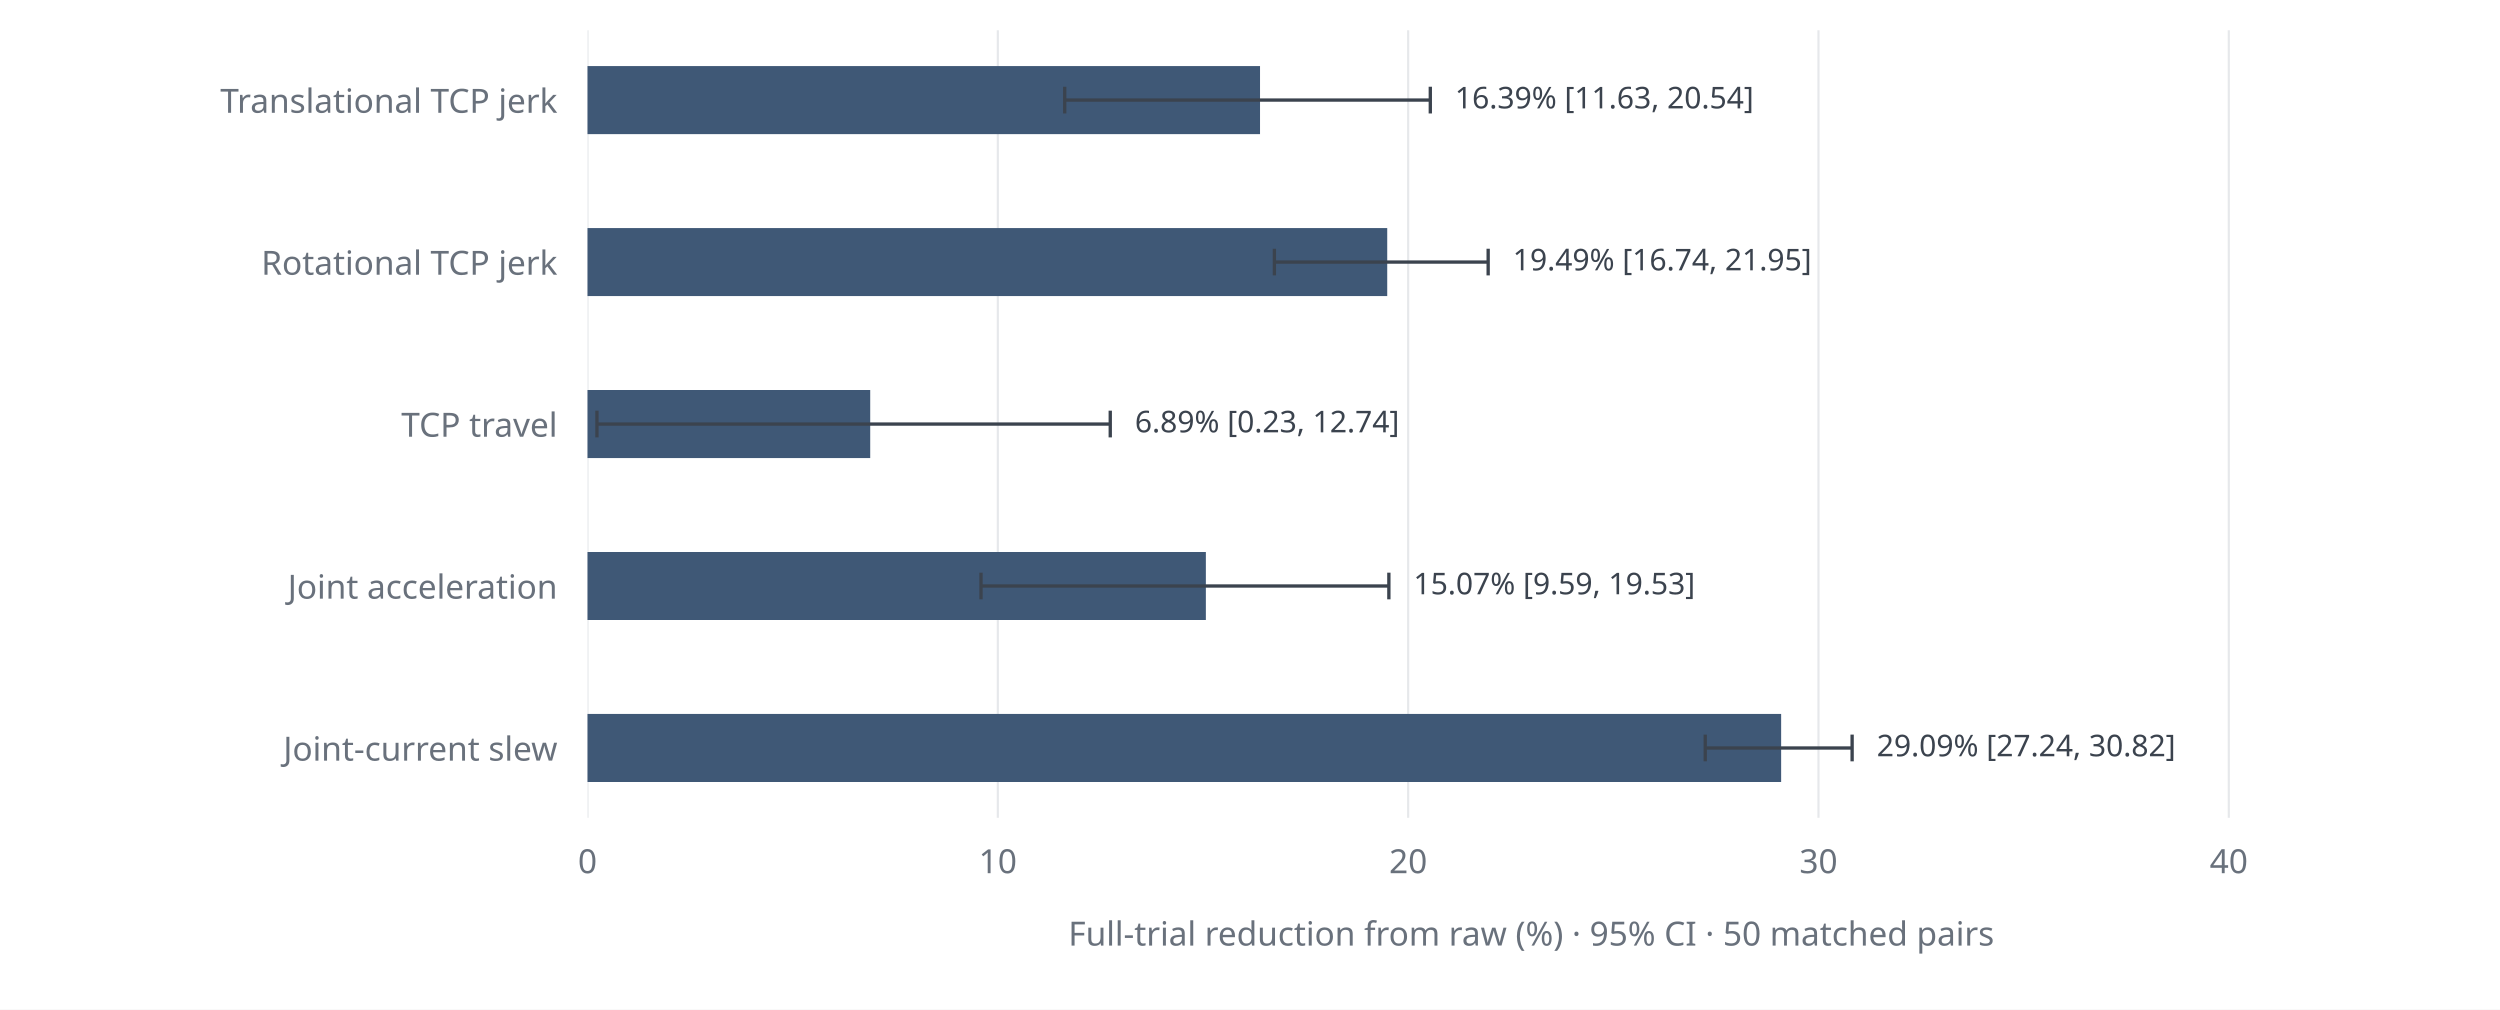
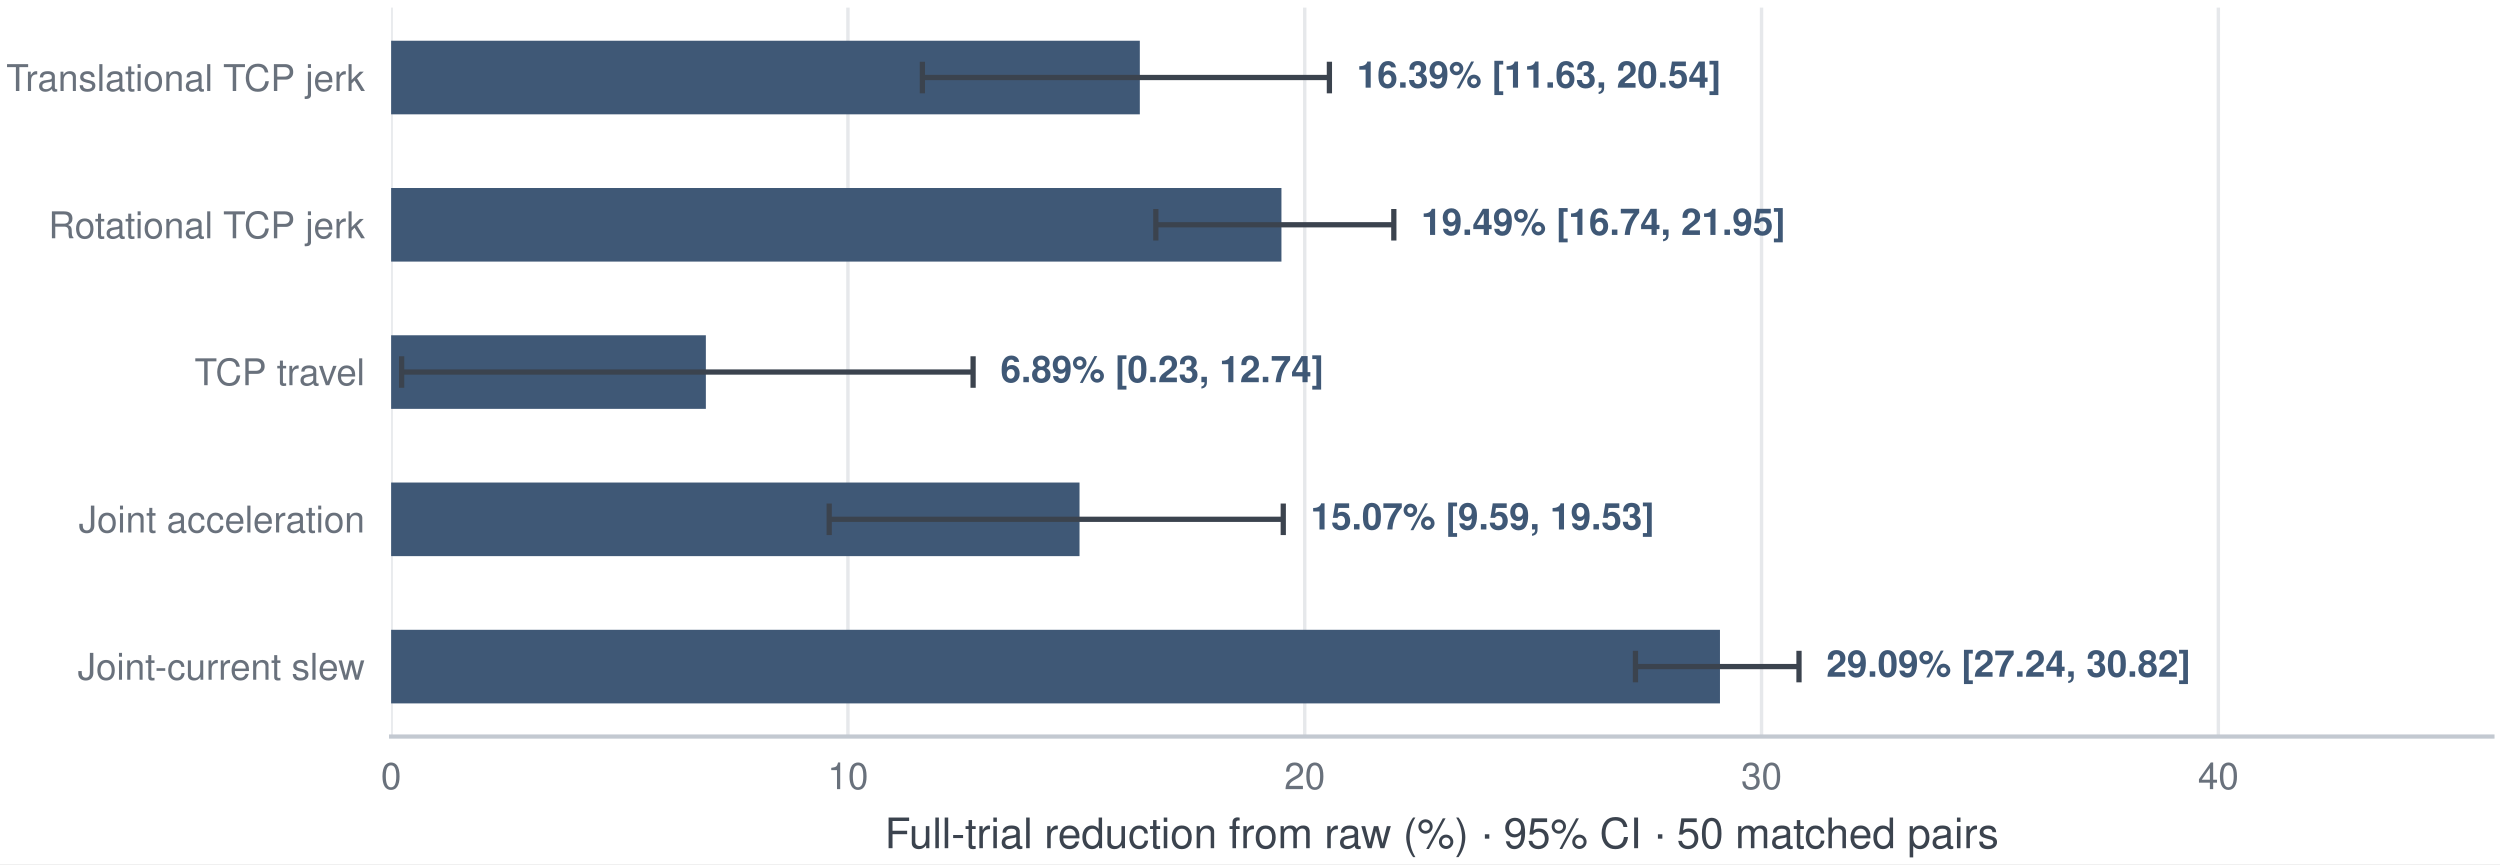
- <svg xmlns="http://www.w3.org/2000/svg" xmlns:xlink="http://www.w3.org/1999/xlink" width="748.8pt" height="302.4pt" viewBox="0 0 748.8 302.4" version="1.1">
+ <svg xmlns="http://www.w3.org/2000/svg" xmlns:xlink="http://www.w3.org/1999/xlink" width="475.334pt" height="164.281pt" viewBox="0 0 475.334 164.281" version="1.1">
  <defs>
    <style type="text/css">*{stroke-linejoin: round; stroke-linecap: butt}</style>
  </defs>
  <g id="figure_1">
    <g id="patch_1">
-       <path d="M 0 302.4  L 748.8 302.4  L 748.8 0  L 0 0  z " style="fill: #ffffff" />
+       <path d="M 0 164.281  L 475.334 164.281  L 475.334 0  L 0 0  z " style="fill: #ffffff" />
    </g>
    <g id="axes_1">
      <g id="patch_2">
-         <path d="M 175.968 244.944  L 741.312 244.944  L 741.312 9.072  L 175.968 9.072  z " style="fill: #ffffff" />
+         <path d="M 74.366 140.04  L 473.894 140.04  L 473.894 1.44  L 74.366 1.44  z " style="fill: #ffffff" />
      </g>
      <g id="matplotlib.axis_1">
        <g id="xtick_1">
          <g id="line2d_1">
-             <path d="M 175.968 244.944  L 175.968 9.072  " clip-path="url(#p9d5e9c9466)" style="fill: none; stroke: #e6e8eb; stroke-width: 0.65; stroke-linecap: square" />
+             <path d="M 74.366 140.04  L 74.366 1.44  " clip-path="url(#p43cf3da9bf)" style="fill: none; stroke: #e6e8eb; stroke-width: 0.65; stroke-linecap: square" />
          </g>
          <g id="line2d_2" />
          <g id="text_1">
-             <text style="font-size: 10px; font-family: Geist, Pretendard, system-ui, sans-serif; text-anchor: middle; fill: #69717c" x="175.968" y="261.542" transform="rotate(-0 175.968 261.5424)">0</text>
+             <text style="font-size: 7px; font-family: 'Helvetica Neue', 'Helvetica', 'Nimbus Sans', 'TeX Gyre Heros', 'Arial', sans-serif; text-anchor: middle; fill: #69717c" x="74.366" y="150.038" transform="rotate(-0 74.36625 150.0384)">0</text>
          </g>
        </g>
        <g id="xtick_2">
          <g id="line2d_3">
-             <path d="M 298.869 244.944  L 298.869 9.072  " clip-path="url(#p9d5e9c9466)" style="fill: none; stroke: #e6e8eb; stroke-width: 0.65; stroke-linecap: square" />
+             <path d="M 161.22 140.04  L 161.22 1.44  " clip-path="url(#p43cf3da9bf)" style="fill: none; stroke: #e6e8eb; stroke-width: 0.65; stroke-linecap: square" />
          </g>
          <g id="line2d_4" />
          <g id="text_2">
-             <text style="font-size: 10px; font-family: Geist, Pretendard, system-ui, sans-serif; text-anchor: middle; fill: #69717c" x="298.869" y="261.542" transform="rotate(-0 298.8689 261.5424)">10</text>
+             <text style="font-size: 7px; font-family: 'Helvetica Neue', 'Helvetica', 'Nimbus Sans', 'TeX Gyre Heros', 'Arial', sans-serif; text-anchor: middle; fill: #69717c" x="161.22" y="150.038" transform="rotate(-0 161.2202 150.0384)">10</text>
          </g>
        </g>
        <g id="xtick_3">
          <g id="line2d_5">
-             <path d="M 421.77 244.944  L 421.77 9.072  " clip-path="url(#p9d5e9c9466)" style="fill: none; stroke: #e6e8eb; stroke-width: 0.65; stroke-linecap: square" />
+             <path d="M 248.074 140.04  L 248.074 1.44  " clip-path="url(#p43cf3da9bf)" style="fill: none; stroke: #e6e8eb; stroke-width: 0.65; stroke-linecap: square" />
          </g>
          <g id="line2d_6" />
          <g id="text_3">
-             <text style="font-size: 10px; font-family: Geist, Pretendard, system-ui, sans-serif; text-anchor: middle; fill: #69717c" x="421.77" y="261.542" transform="rotate(-0 421.7697 261.5424)">20</text>
+             <text style="font-size: 7px; font-family: 'Helvetica Neue', 'Helvetica', 'Nimbus Sans', 'TeX Gyre Heros', 'Arial', sans-serif; text-anchor: middle; fill: #69717c" x="248.074" y="150.038" transform="rotate(-0 248.0741 150.0384)">20</text>
          </g>
        </g>
        <g id="xtick_4">
          <g id="line2d_7">
-             <path d="M 544.671 244.944  L 544.671 9.072  " clip-path="url(#p9d5e9c9466)" style="fill: none; stroke: #e6e8eb; stroke-width: 0.65; stroke-linecap: square" />
+             <path d="M 334.928 140.04  L 334.928 1.44  " clip-path="url(#p43cf3da9bf)" style="fill: none; stroke: #e6e8eb; stroke-width: 0.65; stroke-linecap: square" />
          </g>
          <g id="line2d_8" />
          <g id="text_4">
-             <text style="font-size: 10px; font-family: Geist, Pretendard, system-ui, sans-serif; text-anchor: middle; fill: #69717c" x="544.671" y="261.542" transform="rotate(-0 544.6706 261.5424)">30</text>
+             <text style="font-size: 7px; font-family: 'Helvetica Neue', 'Helvetica', 'Nimbus Sans', 'TeX Gyre Heros', 'Arial', sans-serif; text-anchor: middle; fill: #69717c" x="334.928" y="150.038" transform="rotate(-0 334.928 150.0384)">30</text>
          </g>
        </g>
        <g id="xtick_5">
          <g id="line2d_9">
-             <path d="M 667.571 244.944  L 667.571 9.072  " clip-path="url(#p9d5e9c9466)" style="fill: none; stroke: #e6e8eb; stroke-width: 0.65; stroke-linecap: square" />
+             <path d="M 421.782 140.04  L 421.782 1.44  " clip-path="url(#p43cf3da9bf)" style="fill: none; stroke: #e6e8eb; stroke-width: 0.65; stroke-linecap: square" />
          </g>
          <g id="line2d_10" />
          <g id="text_5">
-             <text style="font-size: 10px; font-family: Geist, Pretendard, system-ui, sans-serif; text-anchor: middle; fill: #69717c" x="667.571" y="261.542" transform="rotate(-0 667.5715 261.5424)">40</text>
+             <text style="font-size: 7px; font-family: 'Helvetica Neue', 'Helvetica', 'Nimbus Sans', 'TeX Gyre Heros', 'Arial', sans-serif; text-anchor: middle; fill: #69717c" x="421.782" y="150.038" transform="rotate(-0 421.7819 150.0384)">40</text>
          </g>
        </g>
        <g id="text_6">
-           <text style="font-size: 10px; font-family: Geist, Pretendard, system-ui, sans-serif; text-anchor: middle; fill: #69717c" x="458.64" y="283.221" transform="rotate(-0 458.64 283.2206)">Full-trial reduction from raw (%) · 95% CI · 50 matched pairs</text>
+           <text style="font-size: 8px; font-family: 'Helvetica Neue', 'Helvetica', 'Nimbus Sans', 'TeX Gyre Heros', 'Arial', sans-serif; text-anchor: middle; fill: #3b434e" x="274.13" y="161.265" transform="rotate(-0 274.1302 161.2652)">Full-trial reduction from raw (%) · 95% CI · 50 matched pairs</text>
        </g>
      </g>
      <g id="matplotlib.axis_2">
        <g id="ytick_1">
          <g id="line2d_11" />
          <g id="text_7">
-             <text style="font-size: 10px; font-family: Geist, Pretendard, system-ui, sans-serif; text-anchor: end; fill: #69717c" x="166.968" y="33.78" transform="rotate(-0 166.968 33.78048)">Translational TCP jerk</text>
+             <text style="font-size: 7px; font-family: 'Helvetica Neue', 'Helvetica', 'Nimbus Sans', 'TeX Gyre Heros', 'Arial', sans-serif; text-anchor: end; fill: #69717c" x="69.366" y="17.298" transform="rotate(-0 69.36625 17.29828)">Translational TCP jerk</text>
          </g>
        </g>
        <g id="ytick_2">
          <g id="line2d_12" />
          <g id="text_8">
-             <text style="font-size: 10px; font-family: Geist, Pretendard, system-ui, sans-serif; text-anchor: end; fill: #69717c" x="166.968" y="82.294" transform="rotate(-0 166.968 82.29385)">Rotational TCP jerk</text>
+             <text style="font-size: 7px; font-family: 'Helvetica Neue', 'Helvetica', 'Nimbus Sans', 'TeX Gyre Heros', 'Arial', sans-serif; text-anchor: end; fill: #69717c" x="69.366" y="45.298" transform="rotate(-0 69.36625 45.29828)">Rotational TCP jerk</text>
          </g>
        </g>
        <g id="ytick_3">
          <g id="line2d_13" />
          <g id="text_9">
-             <text style="font-size: 10px; font-family: Geist, Pretendard, system-ui, sans-serif; text-anchor: end; fill: #69717c" x="166.968" y="130.807" transform="rotate(-0 166.968 130.8072)">TCP travel</text>
+             <text style="font-size: 7px; font-family: 'Helvetica Neue', 'Helvetica', 'Nimbus Sans', 'TeX Gyre Heros', 'Arial', sans-serif; text-anchor: end; fill: #69717c" x="69.366" y="73.239" transform="rotate(-0 69.36625 73.23922)">TCP travel</text>
          </g>
        </g>
        <g id="ytick_4">
          <g id="line2d_14" />
          <g id="text_10">
-             <text style="font-size: 10px; font-family: Geist, Pretendard, system-ui, sans-serif; text-anchor: end; fill: #69717c" x="166.968" y="179.321" transform="rotate(-0 166.968 179.3206)">Joint acceleration</text>
+             <text style="font-size: 7px; font-family: 'Helvetica Neue', 'Helvetica', 'Nimbus Sans', 'TeX Gyre Heros', 'Arial', sans-serif; text-anchor: end; fill: #69717c" x="69.366" y="101.239" transform="rotate(-0 69.36625 101.2392)">Joint acceleration</text>
          </g>
        </g>
        <g id="ytick_5">
          <g id="line2d_15" />
          <g id="text_11">
-             <text style="font-size: 10px; font-family: Geist, Pretendard, system-ui, sans-serif; text-anchor: end; fill: #69717c" x="166.968" y="227.834" transform="rotate(-0 166.968 227.834)">Joint-current slew</text>
+             <text style="font-size: 7px; font-family: 'Helvetica Neue', 'Helvetica', 'Nimbus Sans', 'TeX Gyre Heros', 'Arial', sans-serif; text-anchor: end; fill: #69717c" x="69.366" y="129.239" transform="rotate(-0 69.36625 129.2392)">Joint-current slew</text>
          </g>
        </g>
      </g>
      <g id="chart-bar-physical-0">
-         <path d="M 175.968 19.793  L 377.403 19.793  L 377.403 40.169  L 175.968 40.169  z " clip-path="url(#p9d5e9c9466)" style="fill: #3f5876" />
+         <path d="M 74.366 7.74  L 216.72 7.74  L 216.72 21.74  L 74.366 21.74  z " clip-path="url(#p43cf3da9bf)" style="fill: #3f5876" />
      </g>
      <g id="chart-bar-physical-1">
-         <path d="M 175.968 68.307  L 415.502 68.307  L 415.502 88.682  L 175.968 88.682  z " clip-path="url(#p9d5e9c9466)" style="fill: #3f5876" />
+         <path d="M 74.366 35.74  L 243.645 35.74  L 243.645 49.74  L 74.366 49.74  z " clip-path="url(#p43cf3da9bf)" style="fill: #3f5876" />
      </g>
      <g id="chart-bar-physical-2">
-         <path d="M 175.968 116.82  L 260.647 116.82  L 260.647 137.196  L 175.968 137.196  z " clip-path="url(#p9d5e9c9466)" style="fill: #3f5876" />
+         <path d="M 74.366 63.74  L 134.209 63.74  L 134.209 77.74  L 74.366 77.74  z " clip-path="url(#p43cf3da9bf)" style="fill: #3f5876" />
      </g>
      <g id="chart-bar-physical-3">
-         <path d="M 175.968 165.334  L 361.18 165.334  L 361.18 185.709  L 175.968 185.709  z " clip-path="url(#p9d5e9c9466)" style="fill: #3f5876" />
+         <path d="M 74.366 91.74  L 205.255 91.74  L 205.255 105.74  L 74.366 105.74  z " clip-path="url(#p43cf3da9bf)" style="fill: #3f5876" />
      </g>
      <g id="chart-bar-physical-4">
-         <path d="M 175.968 213.847  L 533.487 213.847  L 533.487 234.223  L 175.968 234.223  z " clip-path="url(#p9d5e9c9466)" style="fill: #3f5876" />
+         <path d="M 74.366 119.74  L 327.024 119.74  L 327.024 133.74  L 74.366 133.74  z " clip-path="url(#p43cf3da9bf)" style="fill: #3f5876" />
      </g>
      <g id="chart-detail-physical-2">
-         <path d="M 318.902 29.981  L 428.406 29.981  " clip-path="url(#p9d5e9c9466)" style="fill: none; stroke: #3b434e" />
-         <path d="M 381.704 78.495  L 445.735 78.495  " clip-path="url(#p9d5e9c9466)" style="fill: none; stroke: #3b434e" />
-         <path d="M 178.795 127.008  L 332.544 127.008  " clip-path="url(#p9d5e9c9466)" style="fill: none; stroke: #3b434e" />
-         <path d="M 293.83 175.521  L 415.993 175.521  " clip-path="url(#p9d5e9c9466)" style="fill: none; stroke: #3b434e" />
-         <path d="M 510.75 224.035  L 554.748 224.035  " clip-path="url(#p9d5e9c9466)" style="fill: none; stroke: #3b434e" />
+         <path d="M 175.377 14.74  L 252.764 14.74  " clip-path="url(#p43cf3da9bf)" style="fill: none; stroke: #3b434e" />
+         <path d="M 219.76 42.74  L 265.011 42.74  " clip-path="url(#p43cf3da9bf)" style="fill: none; stroke: #3b434e" />
+         <path d="M 76.364 70.74  L 185.018 70.74  " clip-path="url(#p43cf3da9bf)" style="fill: none; stroke: #3b434e" />
+         <path d="M 157.659 98.74  L 243.992 98.74  " clip-path="url(#p43cf3da9bf)" style="fill: none; stroke: #3b434e" />
+         <path d="M 310.956 126.74  L 342.05 126.74  " clip-path="url(#p43cf3da9bf)" style="fill: none; stroke: #3b434e" />
      </g>
      <g id="chart-detail-physical-0">
        <defs>
-           <path id="md33d9305a2" d="M 0 4  L 0 -4  " style="stroke: #3b434e" />
+           <path id="m4a33422399" d="M 0 3  L 0 -3  " style="stroke: #3b434e" />
        </defs>
-         <g clip-path="url(#p9d5e9c9466)">
-           <use xlink:href="#md33d9305a2" x="318.902" y="29.981" style="fill: #3b434e; stroke: #3b434e" />
-           <use xlink:href="#md33d9305a2" x="381.704" y="78.495" style="fill: #3b434e; stroke: #3b434e" />
-           <use xlink:href="#md33d9305a2" x="178.795" y="127.008" style="fill: #3b434e; stroke: #3b434e" />
-           <use xlink:href="#md33d9305a2" x="293.83" y="175.521" style="fill: #3b434e; stroke: #3b434e" />
-           <use xlink:href="#md33d9305a2" x="510.75" y="224.035" style="fill: #3b434e; stroke: #3b434e" />
+         <g clip-path="url(#p43cf3da9bf)">
+           <use xlink:href="#m4a33422399" x="175.377" y="14.74" style="fill: #1f77b4; stroke: #3b434e" />
+           <use xlink:href="#m4a33422399" x="219.76" y="42.74" style="fill: #1f77b4; stroke: #3b434e" />
+           <use xlink:href="#m4a33422399" x="76.364" y="70.74" style="fill: #1f77b4; stroke: #3b434e" />
+           <use xlink:href="#m4a33422399" x="157.659" y="98.74" style="fill: #1f77b4; stroke: #3b434e" />
+           <use xlink:href="#m4a33422399" x="310.956" y="126.74" style="fill: #1f77b4; stroke: #3b434e" />
        </g>
      </g>
      <g id="chart-detail-physical-1">
-         <g clip-path="url(#p9d5e9c9466)">
-           <use xlink:href="#md33d9305a2" x="428.406" y="29.981" style="fill: #3b434e; stroke: #3b434e" />
-           <use xlink:href="#md33d9305a2" x="445.735" y="78.495" style="fill: #3b434e; stroke: #3b434e" />
-           <use xlink:href="#md33d9305a2" x="332.544" y="127.008" style="fill: #3b434e; stroke: #3b434e" />
-           <use xlink:href="#md33d9305a2" x="415.993" y="175.521" style="fill: #3b434e; stroke: #3b434e" />
-           <use xlink:href="#md33d9305a2" x="554.748" y="224.035" style="fill: #3b434e; stroke: #3b434e" />
+         <g clip-path="url(#p43cf3da9bf)">
+           <use xlink:href="#m4a33422399" x="252.764" y="14.74" style="fill: #1f77b4; stroke: #3b434e" />
+           <use xlink:href="#m4a33422399" x="265.011" y="42.74" style="fill: #1f77b4; stroke: #3b434e" />
+           <use xlink:href="#m4a33422399" x="185.018" y="70.74" style="fill: #1f77b4; stroke: #3b434e" />
+           <use xlink:href="#m4a33422399" x="243.992" y="98.74" style="fill: #1f77b4; stroke: #3b434e" />
+           <use xlink:href="#m4a33422399" x="342.05" y="126.74" style="fill: #1f77b4; stroke: #3b434e" />
        </g>
      </g>
+       <g id="patch_3">
+         <path d="M 74.366 140.04  L 473.894 140.04  " style="fill: none; stroke: #c3c9d1; stroke-width: 0.8; stroke-linejoin: miter; stroke-linecap: square" />
+       </g>
      <g id="chart-detail-physical-label-0">
-         <text style="font-size: 9px; font-family: Geist, Pretendard, system-ui, sans-serif; text-anchor: start; fill: #3b434e" x="435.78" y="32.465" transform="rotate(-0 435.7804 32.4647)">16.39%  [11.63, 20.54]</text>
+         <text style="font-weight: 700; font-size: 7px; font-family: 'Helvetica Neue', 'Helvetica', 'Nimbus Sans', 'TeX Gyre Heros', 'Arial', sans-serif; text-anchor: start; fill: #3f5876" x="257.975" y="16.665" transform="rotate(-0 257.9754 16.665)">16.39%  [11.63, 20.54]</text>
      </g>
      <g id="chart-detail-physical-label-1">
-         <text style="font-size: 9px; font-family: Geist, Pretendard, system-ui, sans-serif; text-anchor: start; fill: #3b434e" x="453.109" y="80.978" transform="rotate(-0 453.1095 80.97807)">19.49%  [16.74, 21.95]</text>
+         <text style="font-weight: 700; font-size: 7px; font-family: 'Helvetica Neue', 'Helvetica', 'Nimbus Sans', 'TeX Gyre Heros', 'Arial', sans-serif; text-anchor: start; fill: #3f5876" x="270.222" y="44.665" transform="rotate(-0 270.2218 44.665)">19.49%  [16.74, 21.95]</text>
      </g>
      <g id="chart-detail-physical-label-2">
-         <text style="font-size: 9px; font-family: Geist, Pretendard, system-ui, sans-serif; text-anchor: start; fill: #3b434e" x="339.918" y="129.491" transform="rotate(-0 339.9178 129.4914)">6.89%  [0.23, 12.74]</text>
+         <text style="font-weight: 700; font-size: 7px; font-family: 'Helvetica Neue', 'Helvetica', 'Nimbus Sans', 'TeX Gyre Heros', 'Arial', sans-serif; text-anchor: start; fill: #3f5876" x="190.229" y="72.665" transform="rotate(-0 190.2294 72.665)">6.89%  [0.23, 12.74]</text>
      </g>
      <g id="chart-detail-physical-label-3">
-         <text style="font-size: 9px; font-family: Geist, Pretendard, system-ui, sans-serif; text-anchor: start; fill: #3b434e" x="423.367" y="178.005" transform="rotate(-0 423.3675 178.0048)">15.07%  [9.59, 19.53]</text>
+         <text style="font-weight: 700; font-size: 7px; font-family: 'Helvetica Neue', 'Helvetica', 'Nimbus Sans', 'TeX Gyre Heros', 'Arial', sans-serif; text-anchor: start; fill: #3f5876" x="249.203" y="100.665" transform="rotate(-0 249.2032 100.665)">15.07%  [9.59, 19.53]</text>
      </g>
      <g id="chart-detail-physical-label-4">
-         <text style="font-size: 9px; font-family: Geist, Pretendard, system-ui, sans-serif; text-anchor: start; fill: #3b434e" x="562.123" y="226.518" transform="rotate(-0 562.1225 226.5182)">29.09%  [27.24, 30.82]</text>
+         <text style="font-weight: 700; font-size: 7px; font-family: 'Helvetica Neue', 'Helvetica', 'Nimbus Sans', 'TeX Gyre Heros', 'Arial', sans-serif; text-anchor: start; fill: #3f5876" x="347.261" y="128.665" transform="rotate(-0 347.2612 128.665)">29.09%  [27.24, 30.82]</text>
      </g>
    </g>
  </g>
  <defs>
-     <clipPath id="p9d5e9c9466">
-       <rect x="175.968" y="9.072" width="565.344" height="235.872" />
+     <clipPath id="p43cf3da9bf">
+       <rect x="74.366" y="1.44" width="399.528" height="138.6" />
    </clipPath>
  </defs>
</svg>
